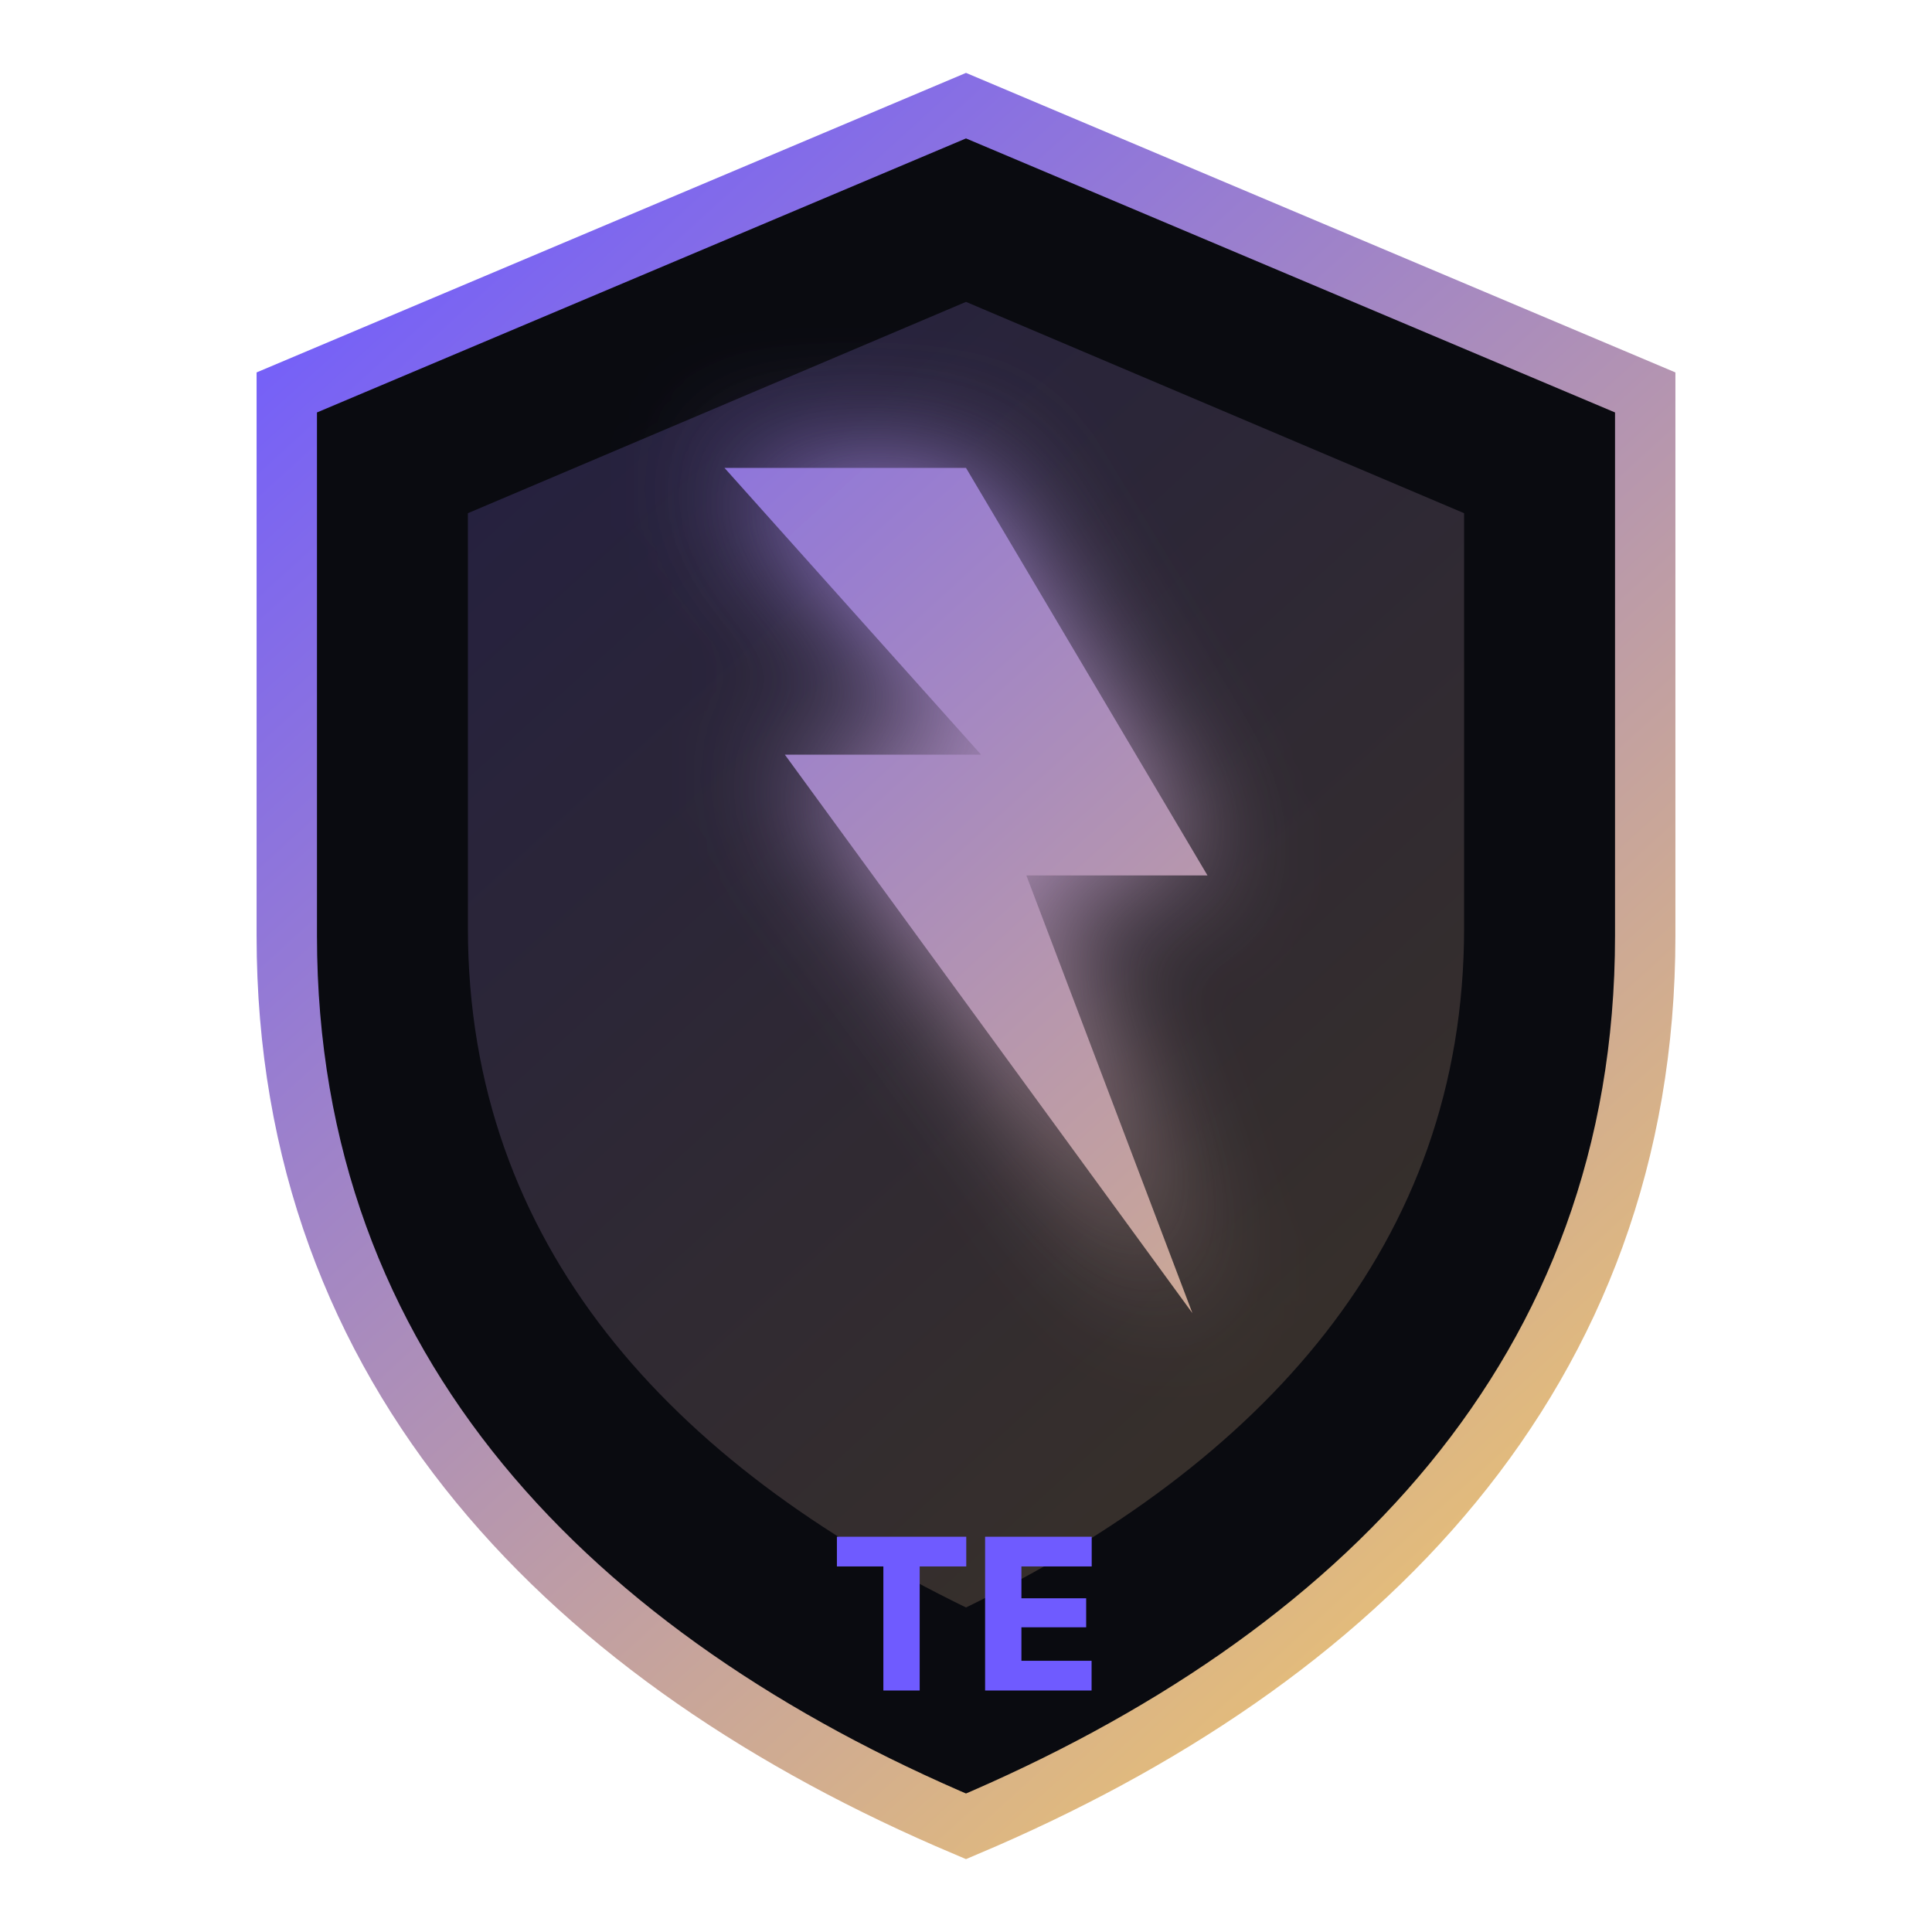
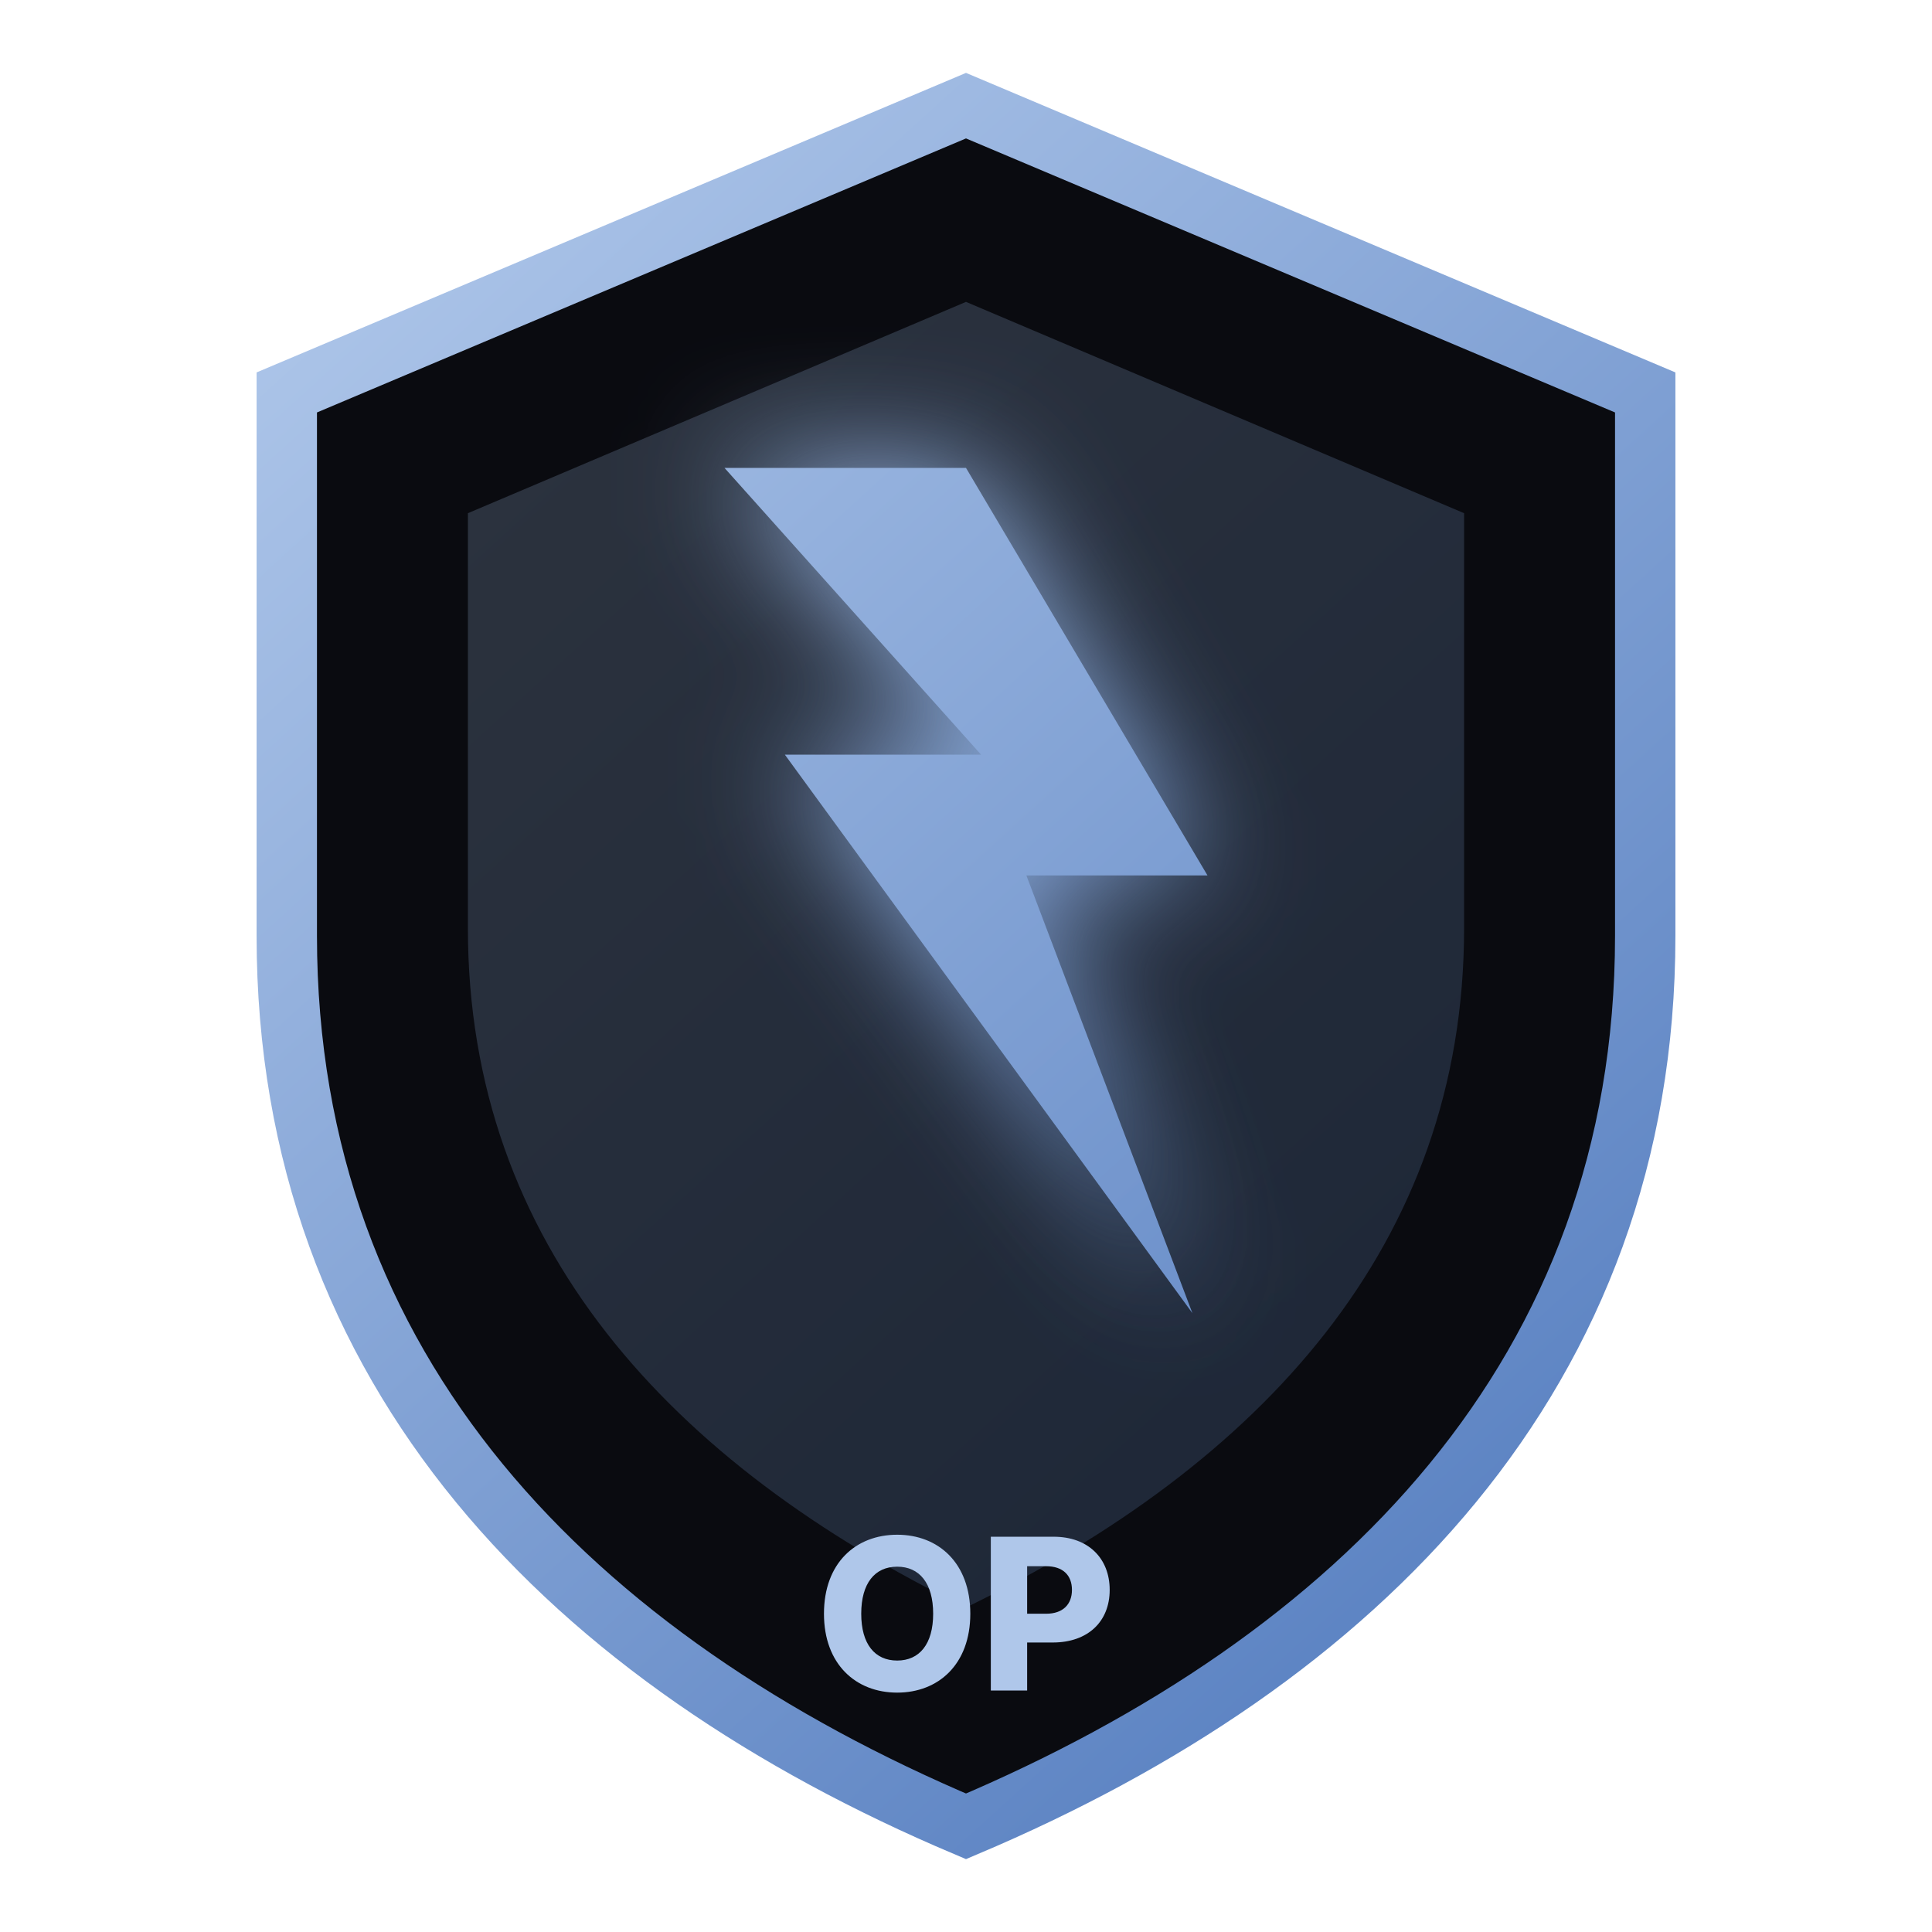
- <svg xmlns="http://www.w3.org/2000/svg" viewBox="0 0 256 256" role="img" aria-label="trust_elite rank emblem">
+ <svg xmlns="http://www.w3.org/2000/svg" viewBox="0 0 256 256" role="img" aria-label="operative rank emblem">
  <defs>
    <linearGradient id="g" x1="38" x2="218" y1="28" y2="226" gradientUnits="userSpaceOnUse">
-       <stop stop-color="#6F5BFF" />
-       <stop offset="1" stop-color="#F3C969" />
+       <stop stop-color="#AFC7EA" />
+       <stop offset="1" stop-color="#527BBE" />
    </linearGradient>
    <filter id="glow" x="-40%" y="-40%" width="180%" height="180%">
      <feGaussianBlur stdDeviation="8" result="b" />
      <feMerge>
        <feMergeNode in="b" />
        <feMergeNode in="SourceGraphic" />
      </feMerge>
    </filter>
  </defs>
  <path d="M128 14 218 52v72c0 58-38 96-90 118-52-22-90-60-90-118V52l90-38Z" fill="#0A0B10" stroke="url(#g)" stroke-width="8" />
  <path d="M128 40 194 68v55c0 42-27 71-66 90-39-19-66-48-66-90V68l66-28Z" fill="url(#g)" opacity=".22" />
  <path d="M128 62 160 116h-24l22 58-54-74h26L96 62h32Z" fill="url(#g)" filter="url(#glow)" />
-   <text x="128" y="224" text-anchor="middle" font-family="Inter, Arial, sans-serif" font-size="28" font-weight="800" fill="#6F5BFF">TE</text>
+   <text x="128" y="224" text-anchor="middle" font-family="Inter, Arial, sans-serif" font-size="28" font-weight="800" fill="#AFC7EA">OP</text>
</svg>
